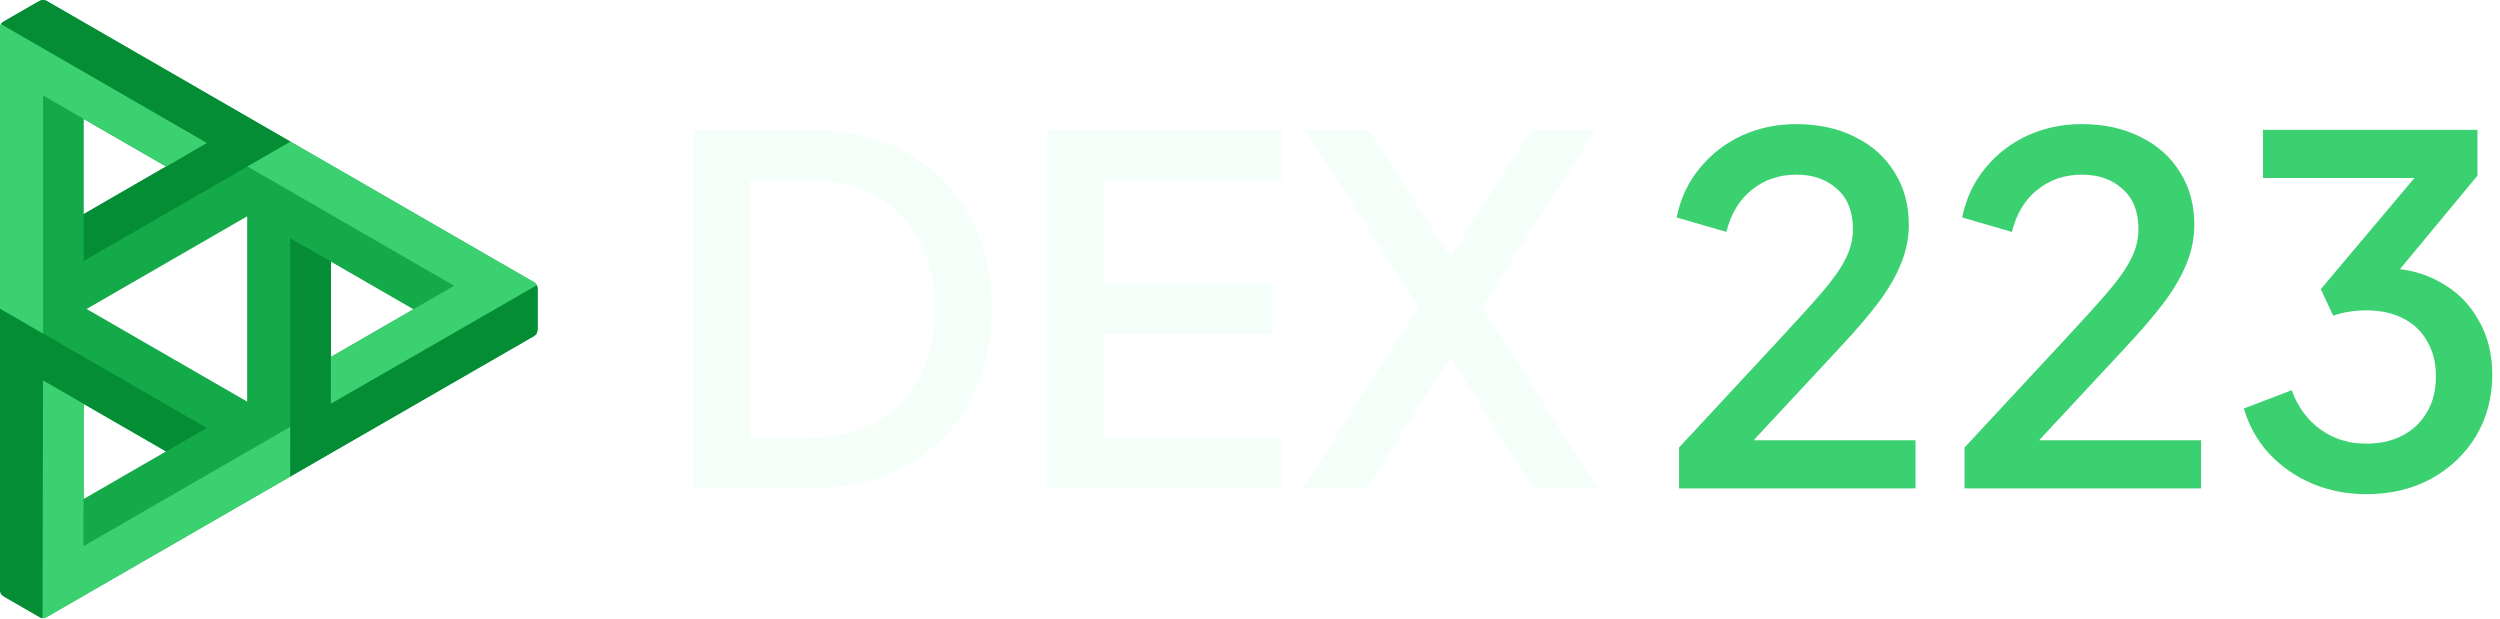
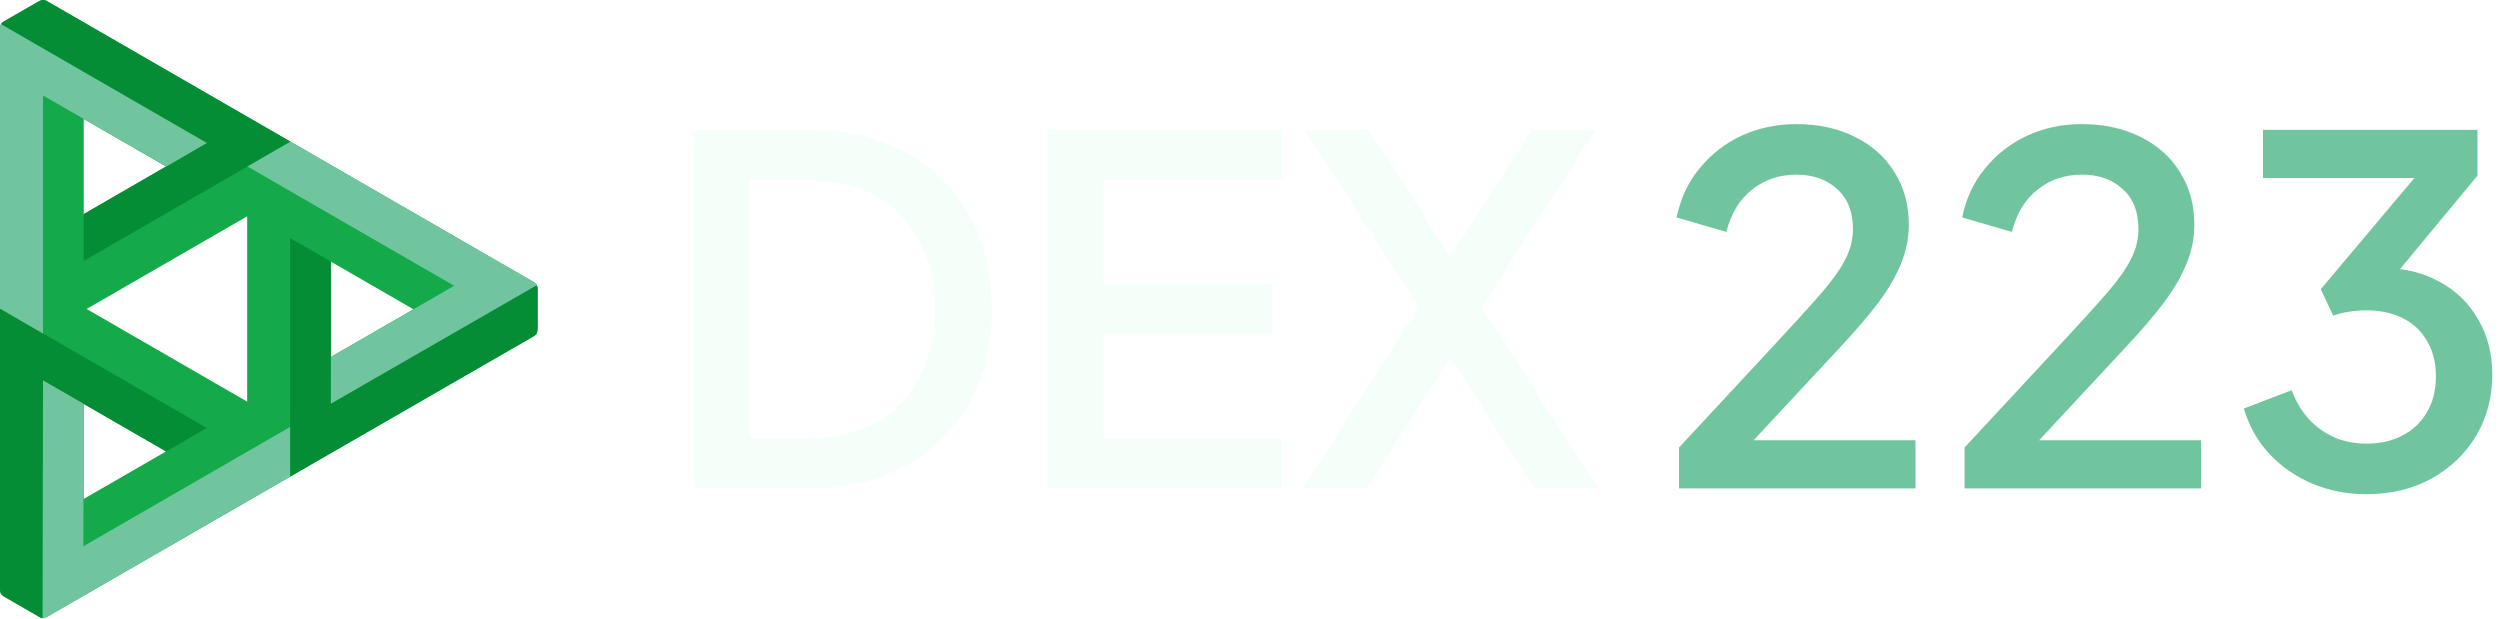
<svg xmlns="http://www.w3.org/2000/svg" width="186" height="46" viewBox="0 0 186 46" fill="none">
  <path d="M51.57 36.337V9.664H60.243C62.992 9.664 65.373 10.225 67.387 11.347C69.425 12.445 71.001 13.996 72.115 16.001C73.228 18.006 73.785 20.333 73.785 22.983C73.785 25.608 73.228 27.936 72.115 29.964C71.001 31.969 69.425 33.533 67.387 34.654C65.373 35.776 62.992 36.337 60.243 36.337H51.57ZM55.764 32.578H60.314C62.186 32.578 63.809 32.184 65.183 31.396C66.582 30.609 67.66 29.499 68.418 28.067C69.176 26.635 69.555 24.94 69.555 22.983C69.555 21.026 69.164 19.343 68.382 17.934C67.624 16.502 66.558 15.393 65.183 14.605C63.809 13.817 62.186 13.423 60.314 13.423H55.764V32.578Z" fill="#F5FFF9" />
  <path d="M77.916 36.337V9.664H95.368V13.423H82.11V21.085H94.657V24.845H82.11V32.578H95.368V36.337H77.916Z" fill="#F5FFF9" />
  <path d="M96.917 36.337L105.554 22.84L97.059 9.664H101.822L108.93 20.691H106.904L113.942 9.664H118.705L110.245 22.84L118.883 36.337H114.12L106.904 25.023L108.93 25.059L101.644 36.337H96.917Z" fill="#F5FFF9" />
-   <path d="M124.92 36.337V33.294L132.171 25.489C133.593 23.961 134.706 22.732 135.512 21.801C136.341 20.846 136.934 20.011 137.289 19.295C137.668 18.579 137.858 17.827 137.858 17.039C137.858 15.751 137.467 14.76 136.685 14.068C135.903 13.352 134.896 12.994 133.664 12.994C132.384 12.994 131.282 13.364 130.358 14.104C129.434 14.82 128.794 15.87 128.439 17.254L124.742 16.18C125.027 14.772 125.595 13.555 126.448 12.528C127.301 11.478 128.344 10.666 129.576 10.094C130.832 9.521 132.183 9.234 133.628 9.234C135.31 9.234 136.78 9.557 138.035 10.201C139.291 10.822 140.263 11.693 140.95 12.815C141.661 13.937 142.016 15.237 142.016 16.717C142.016 17.696 141.827 18.651 141.448 19.581C141.092 20.488 140.535 21.455 139.777 22.482C139.019 23.484 138.047 24.618 136.863 25.883L130.465 32.757H142.514V36.337H124.92Z" fill="#3BD171" />
-   <path d="M146.163 36.337V33.294L153.414 25.489C154.835 23.961 155.949 22.732 156.755 21.801C157.584 20.846 158.176 20.011 158.532 19.295C158.911 18.579 159.101 17.827 159.101 17.039C159.101 15.751 158.71 14.76 157.928 14.068C157.146 13.352 156.139 12.994 154.906 12.994C153.627 12.994 152.525 13.364 151.601 14.104C150.677 14.82 150.037 15.87 149.682 17.254L145.985 16.18C146.269 14.772 146.838 13.555 147.691 12.528C148.544 11.478 149.587 10.666 150.819 10.094C152.075 9.521 153.425 9.234 154.871 9.234C156.553 9.234 158.022 9.557 159.278 10.201C160.534 10.822 161.506 11.693 162.193 12.815C162.904 13.937 163.259 15.237 163.259 16.717C163.259 17.696 163.07 18.651 162.69 19.581C162.335 20.488 161.778 21.455 161.02 22.482C160.262 23.484 159.29 24.618 158.105 25.883L151.708 32.757H163.757V36.337H146.163Z" fill="#3BD171" />
-   <path d="M176.043 36.767C174.621 36.767 173.282 36.504 172.026 35.979C170.794 35.454 169.728 34.714 168.827 33.759C167.951 32.805 167.323 31.683 166.943 30.394L170.498 29.033C170.972 30.298 171.694 31.277 172.666 31.969C173.638 32.661 174.763 33.008 176.043 33.008C177.085 33.008 177.986 32.805 178.744 32.399C179.526 31.993 180.13 31.42 180.557 30.68C181.007 29.94 181.232 29.045 181.232 27.995C181.232 26.969 181.007 26.086 180.557 25.346C180.13 24.606 179.526 24.045 178.744 23.663C177.986 23.281 177.085 23.09 176.043 23.09C175.616 23.09 175.178 23.126 174.728 23.198C174.301 23.269 173.922 23.365 173.59 23.484L172.666 21.515L179.633 13.244H168.365V9.664H184.324V13.065L177.5 21.3L177.393 19.939C178.981 19.963 180.379 20.321 181.587 21.014C182.796 21.682 183.732 22.613 184.395 23.806C185.083 24.976 185.426 26.336 185.426 27.888C185.426 29.558 185.023 31.074 184.218 32.435C183.412 33.771 182.298 34.834 180.877 35.621C179.479 36.385 177.867 36.767 176.043 36.767Z" fill="#3BD171" />
+   <path d="M124.92 36.337V33.294L132.171 25.489C133.593 23.961 134.706 22.732 135.512 21.801C136.341 20.846 136.934 20.011 137.289 19.295C137.668 18.579 137.858 17.827 137.858 17.039C137.858 15.751 137.467 14.76 136.685 14.068C135.903 13.352 134.896 12.994 133.664 12.994C132.384 12.994 131.282 13.364 130.358 14.104C129.434 14.82 128.794 15.87 128.439 17.254L124.742 16.18C125.027 14.772 125.595 13.555 126.448 12.528C127.301 11.478 128.344 10.666 129.576 10.094C130.832 9.521 132.183 9.234 133.628 9.234C135.31 9.234 136.78 9.557 138.035 10.201C139.291 10.822 140.263 11.693 140.95 12.815C141.661 13.937 142.016 15.237 142.016 16.717C142.016 17.696 141.827 18.651 141.448 19.581C141.092 20.488 140.535 21.455 139.777 22.482C139.019 23.484 138.047 24.618 136.863 25.883L130.465 32.757H142.514V36.337H124.92Z" fill="#70C59E" />
+   <path d="M146.163 36.337V33.294L153.414 25.489C154.835 23.961 155.949 22.732 156.755 21.801C157.584 20.846 158.176 20.011 158.532 19.295C158.911 18.579 159.101 17.827 159.101 17.039C159.101 15.751 158.71 14.76 157.928 14.068C157.146 13.352 156.139 12.994 154.906 12.994C153.627 12.994 152.525 13.364 151.601 14.104C150.677 14.82 150.037 15.87 149.682 17.254L145.985 16.18C146.269 14.772 146.838 13.555 147.691 12.528C148.544 11.478 149.587 10.666 150.819 10.094C152.075 9.521 153.425 9.234 154.871 9.234C156.553 9.234 158.022 9.557 159.278 10.201C160.534 10.822 161.506 11.693 162.193 12.815C162.904 13.937 163.259 15.237 163.259 16.717C163.259 17.696 163.07 18.651 162.69 19.581C162.335 20.488 161.778 21.455 161.02 22.482C160.262 23.484 159.29 24.618 158.105 25.883L151.708 32.757H163.757V36.337H146.163Z" fill="#70C59E" />
+   <path d="M176.043 36.767C174.621 36.767 173.282 36.504 172.026 35.979C170.794 35.454 169.728 34.714 168.827 33.759C167.951 32.805 167.323 31.683 166.943 30.394L170.498 29.033C170.972 30.298 171.694 31.277 172.666 31.969C173.638 32.661 174.763 33.008 176.043 33.008C177.085 33.008 177.986 32.805 178.744 32.399C179.526 31.993 180.13 31.42 180.557 30.68C181.007 29.94 181.232 29.045 181.232 27.995C181.232 26.969 181.007 26.086 180.557 25.346C180.13 24.606 179.526 24.045 178.744 23.663C177.986 23.281 177.085 23.09 176.043 23.09C175.616 23.09 175.178 23.126 174.728 23.198C174.301 23.269 173.922 23.365 173.59 23.484L172.666 21.515L179.633 13.244H168.365V9.664H184.324V13.065L177.5 21.3L177.393 19.939C178.981 19.963 180.379 20.321 181.587 21.014C182.796 21.682 183.732 22.613 184.395 23.806C185.083 24.976 185.426 26.336 185.426 27.888C185.426 29.558 185.023 31.074 184.218 32.435C183.412 33.771 182.298 34.834 180.877 35.621C179.479 36.385 177.867 36.767 176.043 36.767Z" fill="#70C59E" />
  <path d="M39.714 20.989L3.466 0.068C3.251 -0.044 3.077 -0.019 2.798 0.15L2.806 0.142L0.225 1.632C0.057 1.749 0.01 1.927 0 2.009V43.813L0.002 43.801C-0.006 44.084 0.064 44.237 0.288 44.378L2.988 45.936C3.182 46.02 3.287 46.008 3.475 45.904L39.736 24.998C39.931 24.874 39.999 24.717 40 24.414V21.442C39.993 21.352 39.929 21.102 39.714 20.989ZM24.619 19.467L30.762 23.012L24.619 26.557L24.619 19.467ZM6.225 30.049L12.354 33.585L6.225 37.123V30.049ZM12.355 12.388L6.23 15.928V8.854L12.355 12.388ZM6.444 22.987L18.39 16.093V29.882L6.444 22.987Z" fill="#14AA4A" />
  <path d="M15.381 31.838L12.368 33.593L3.2 28.304L3.172 45.985C3.101 45.987 3.06 45.968 2.988 45.936L0.288 44.378C0.064 44.237 -0.006 44.085 0.002 43.802L0 43.813V22.961L15.381 31.838ZM39.921 21.218L24.618 30.031L24.619 19.456L21.589 17.718L21.584 35.459L39.737 24.998C39.932 24.874 39.999 24.717 40 24.413V21.442C39.993 21.344 39.962 21.288 39.921 21.218ZM3.466 0.068C3.251 -0.044 3.077 -0.019 2.798 0.15L2.806 0.142L0.225 1.632C0.156 1.682 0.103 1.736 0.067 1.799L15.382 10.639L6.223 15.932L6.23 19.417L21.611 10.54L3.466 0.068Z" fill="#058D36" />
-   <path d="M39.939 21.212L24.618 30.029L24.619 26.556L33.791 21.262L18.41 12.386L21.61 10.539L39.714 20.988C39.822 21.055 39.894 21.126 39.939 21.212ZM0.067 1.798C0.032 1.858 0.01 1.926 0 2.008V22.96L3.2 24.815V7.103L12.375 12.388L15.382 10.637L0.067 1.798ZM6.203 40.641L6.225 30.048L3.2 28.303L3.174 45.999C3.26 45.998 3.35 45.971 3.453 45.921L21.585 35.457V31.764L6.203 40.641Z" fill="#3BD171" />
+   <path d="M39.939 21.212L24.618 30.03L24.619 26.556L33.791 21.262L18.41 12.386L21.61 10.54L39.714 20.988C39.822 21.055 39.894 21.126 39.939 21.212ZM0.067 1.798C0.032 1.858 0.01 1.926 0 2.008V22.96L3.2 24.815V7.103L12.375 12.388L15.382 10.637L0.067 1.798ZM6.203 40.641L6.225 30.048L3.2 28.303L3.174 45.999C3.26 45.998 3.35 45.971 3.453 45.921L21.585 35.457V31.764L6.203 40.641Z" fill="#70C59E" />
</svg>
